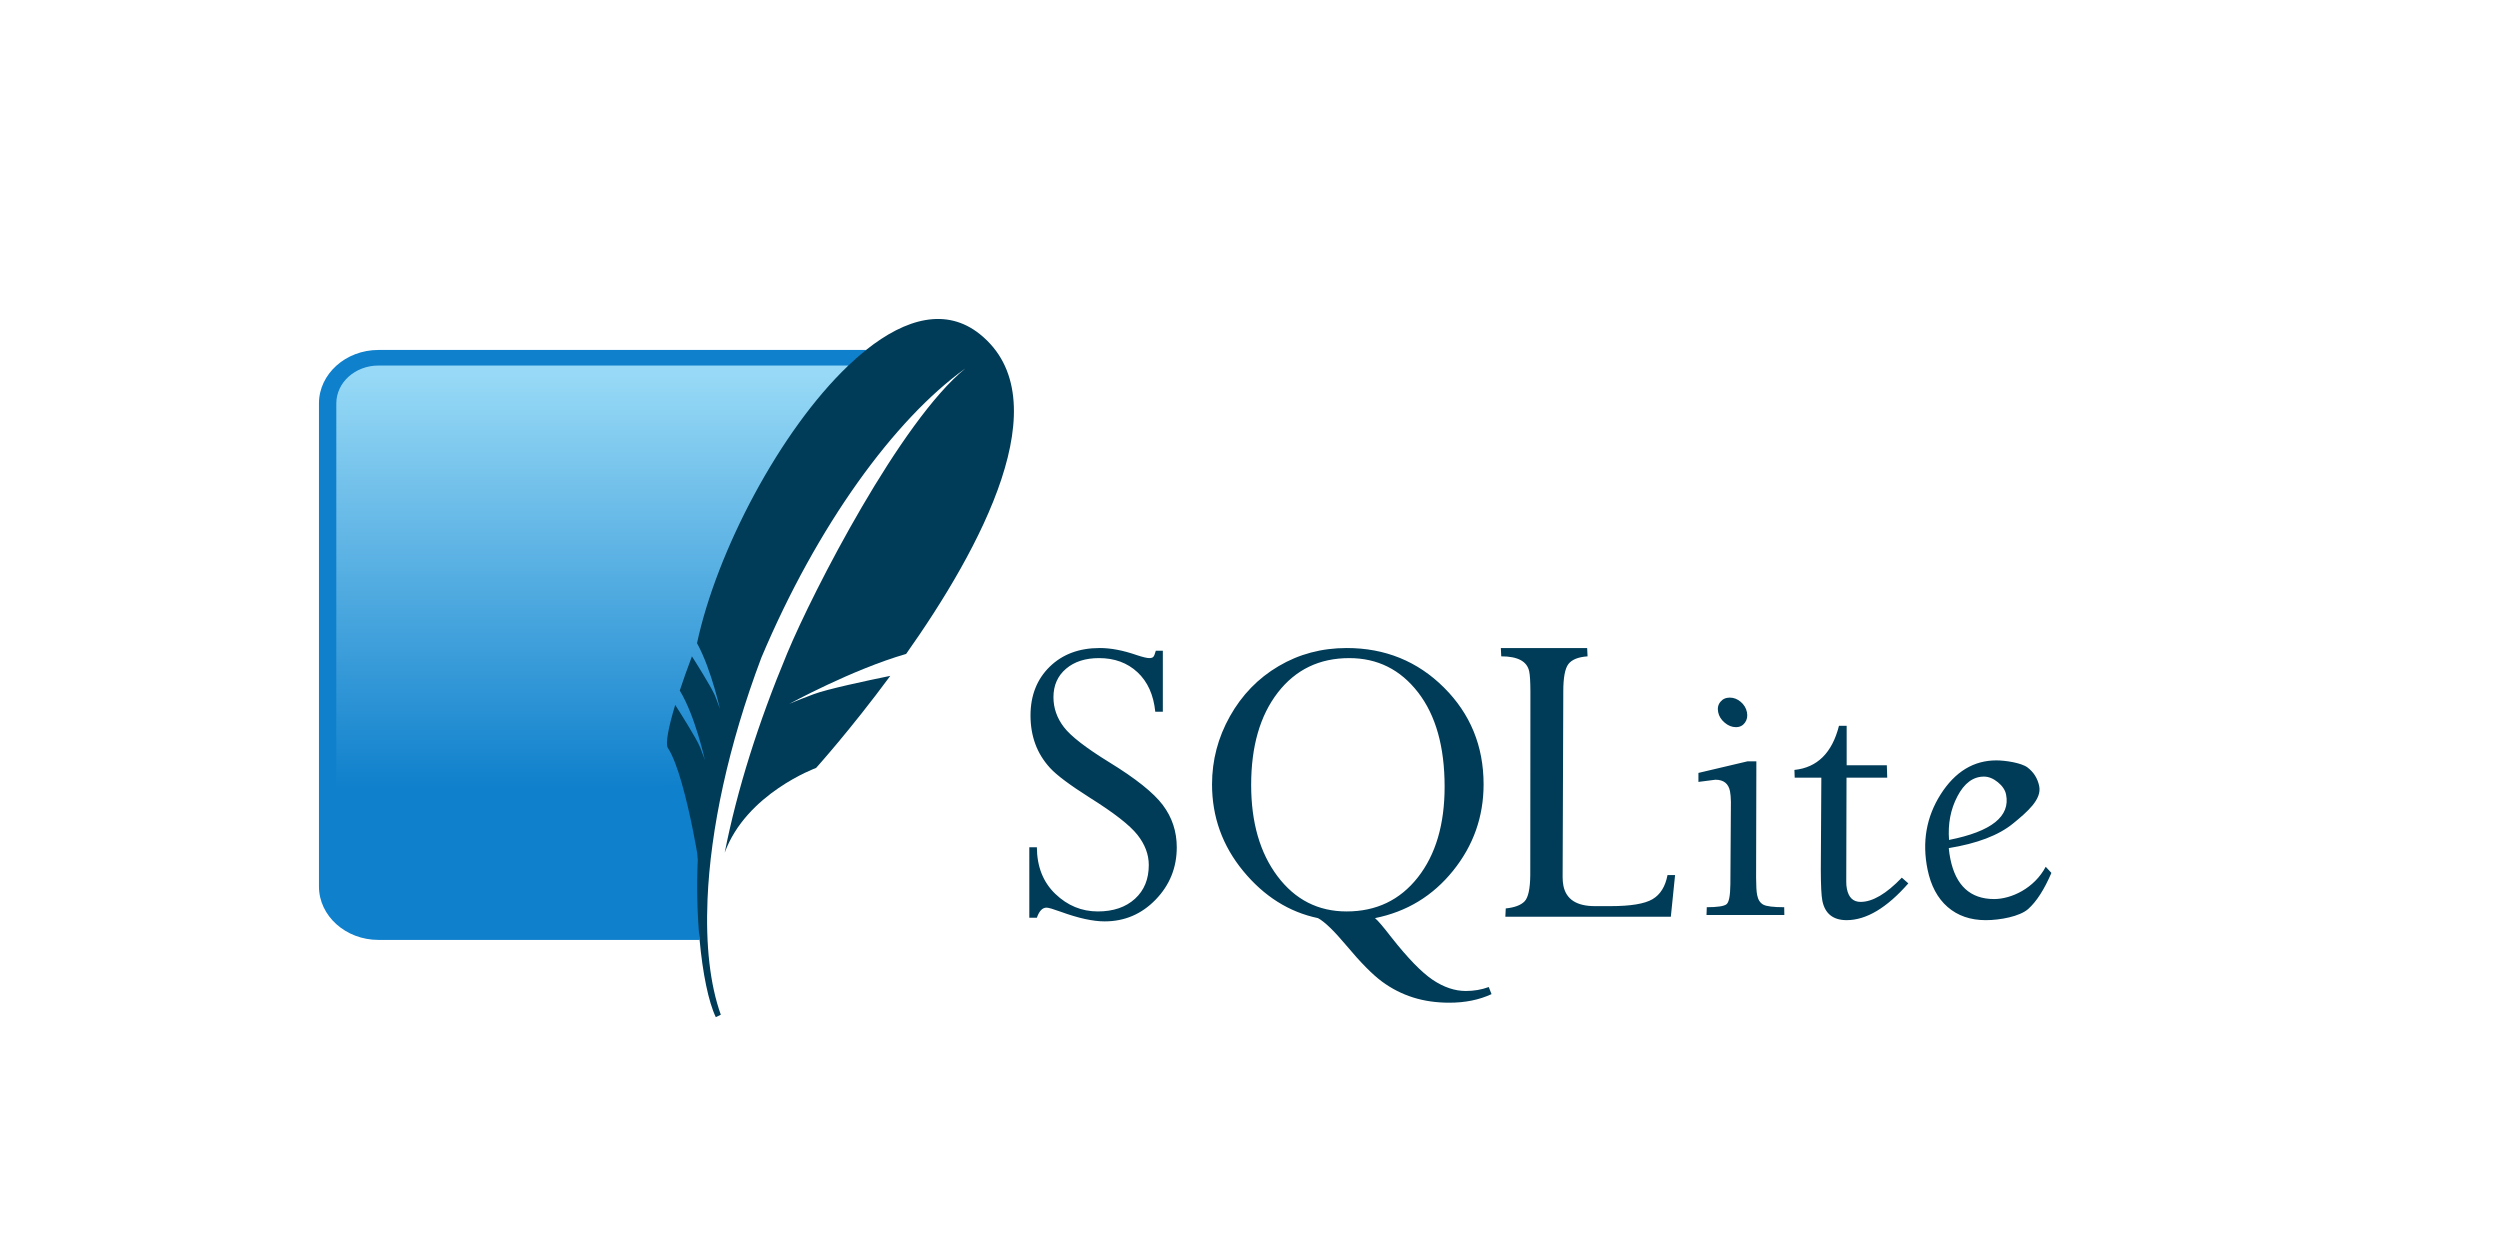
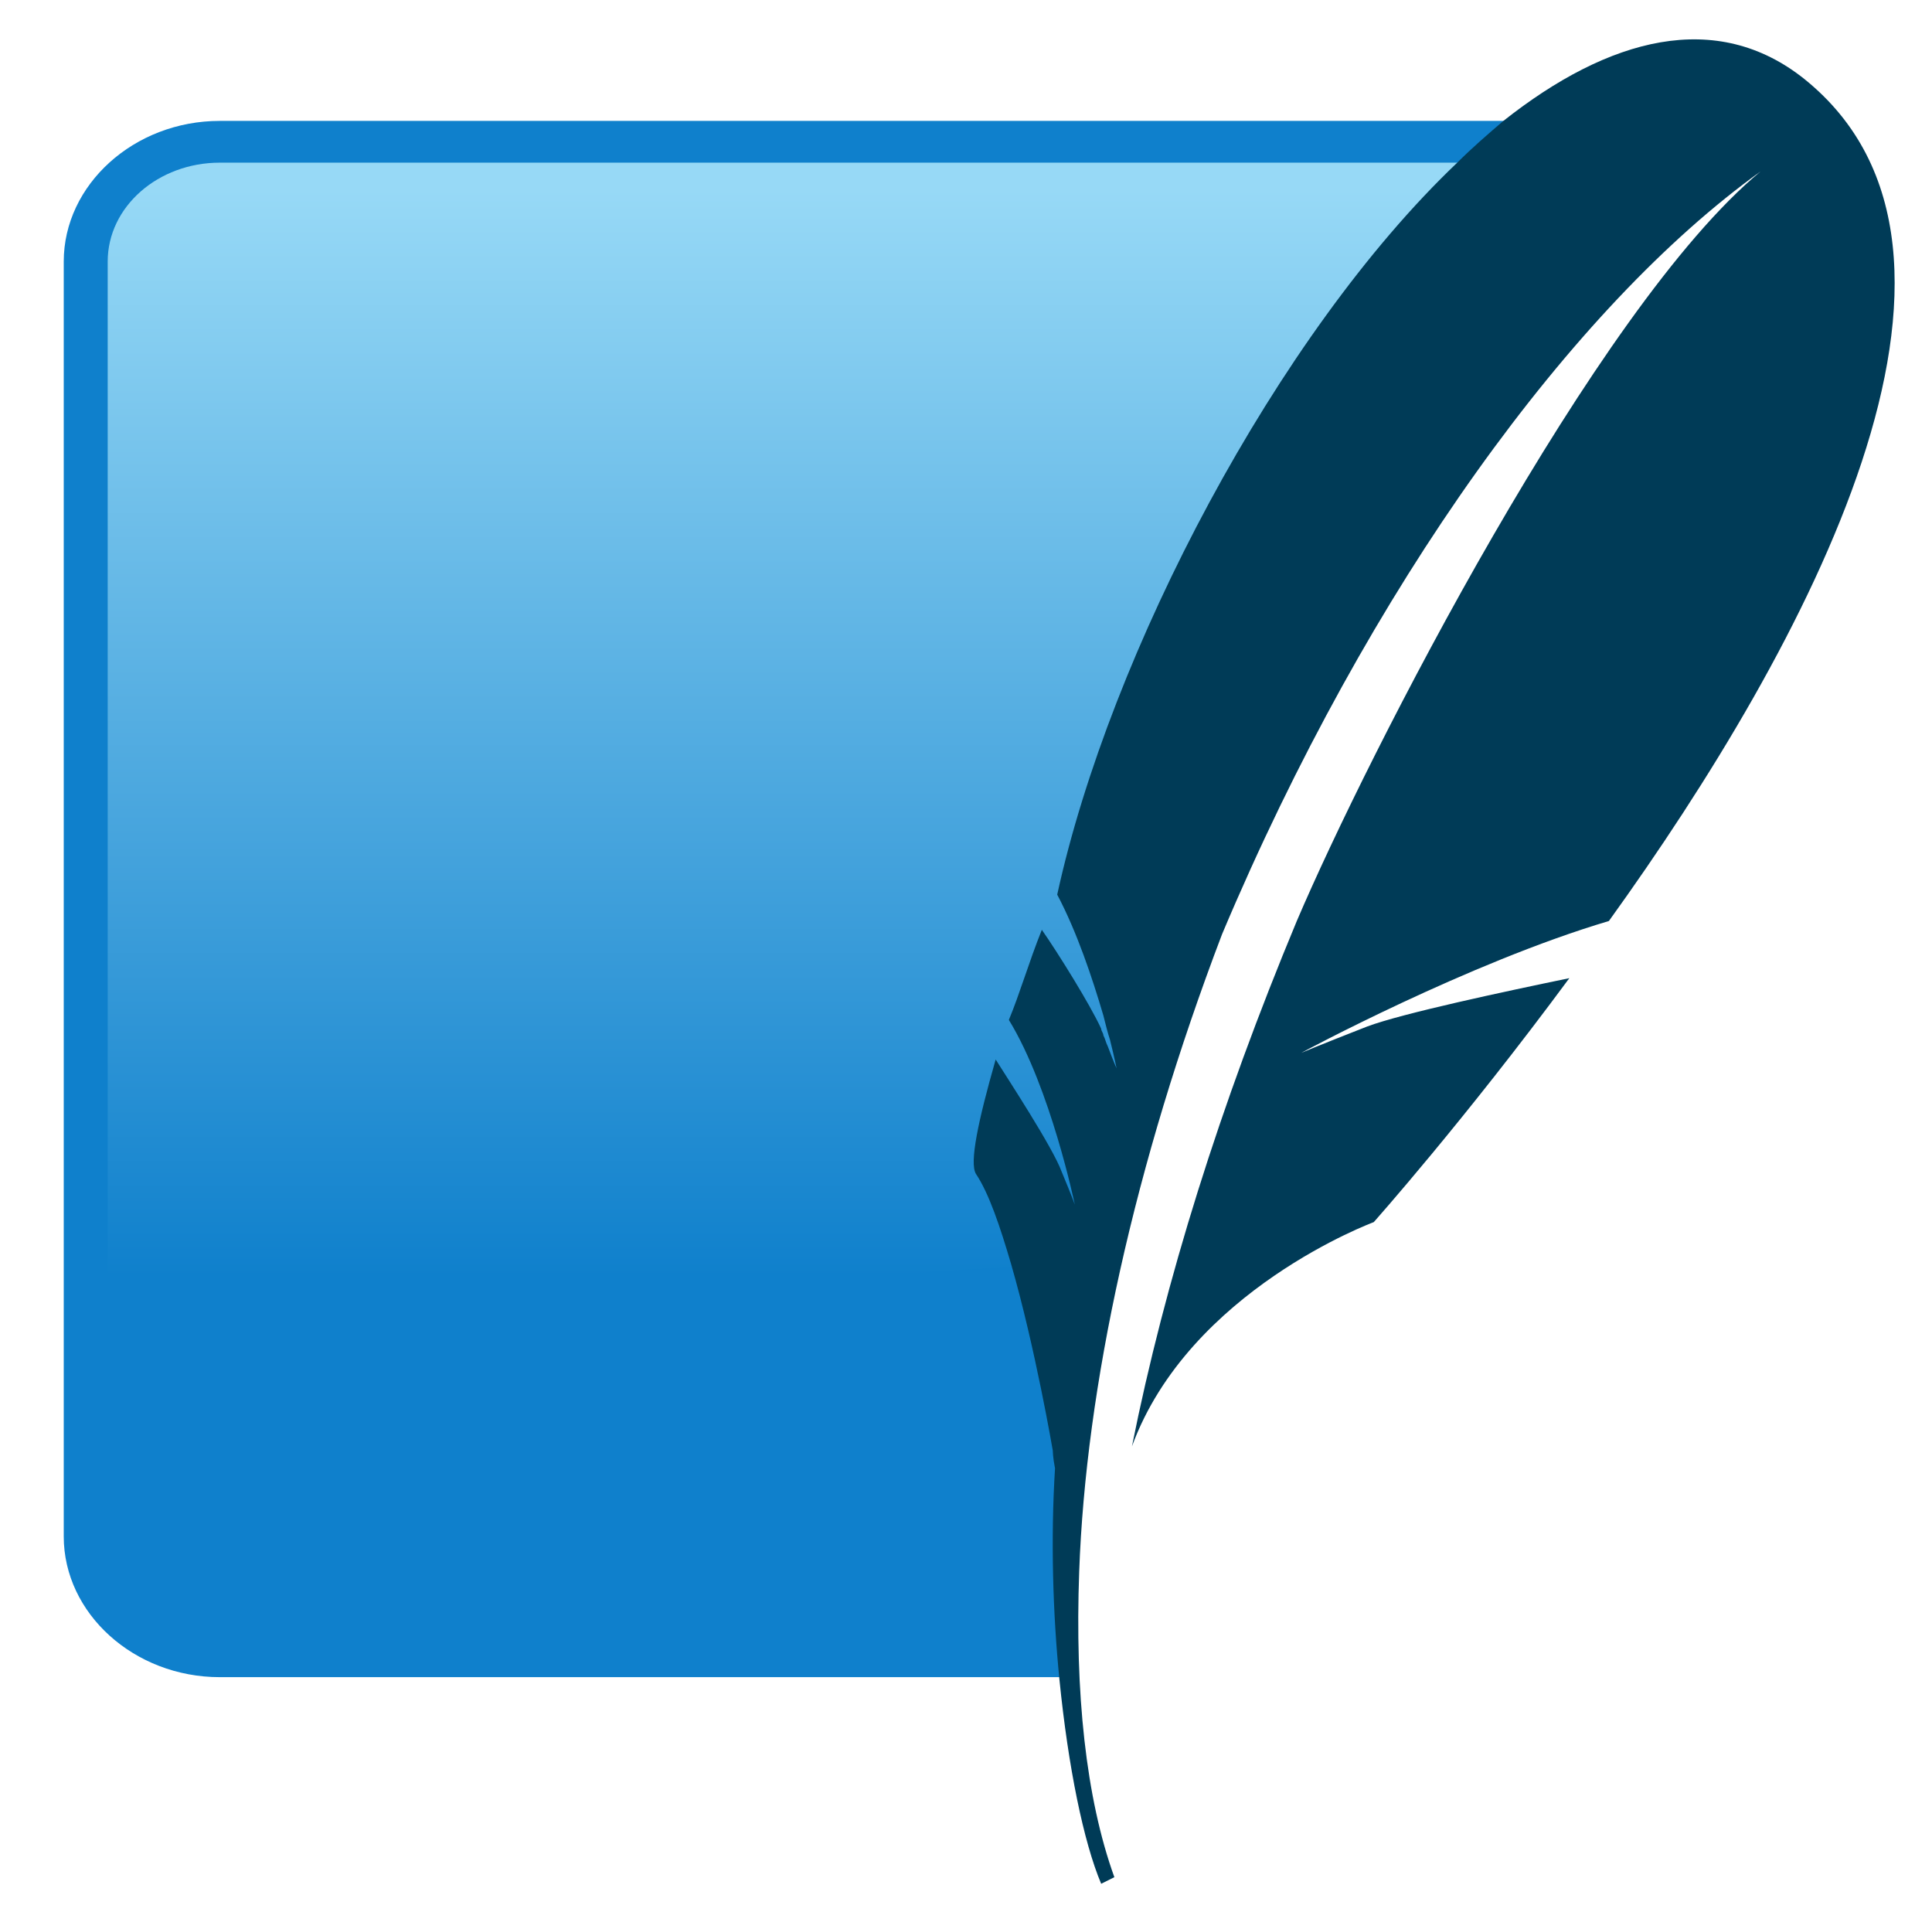
- <svg xmlns="http://www.w3.org/2000/svg" version="1.1" viewBox="0 0 300 150" xml:space="preserve" id="svg6395" width="300" height="150">
-   <defs id="defs6385">
-     <linearGradient id="a" x1="-15.615" x2="-6.741" y1="-9.108" y2="-9.108" gradientTransform="matrix(-2.9554465e-7,6.068567,-6.755474,-2.654932e-7,14.25647,139.8199)" gradientUnits="userSpaceOnUse">
-       <stop stop-color="#97d9f6" offset="0" id="stop6378" />
-       <stop stop-color="#0f80cc" offset=".92" id="stop6380" />
-       <stop stop-color="#0f80cc" offset="1" id="stop6382" />
-     </linearGradient>
-   </defs>
-   <path d="m 131.951,77.764 c -2.456,0 -4.452,0.747 -5.983,2.239 -1.531,1.494 -2.307,3.452 -2.307,5.851 0,1.243 0.193,2.377 0.573,3.416 0.38,1.041 0.971,2.005 1.766,2.877 0.795,0.872 2.386,2.057 4.758,3.563 2.91,1.825 4.814,3.306 5.728,4.462 0.915,1.155 1.368,2.366 1.368,3.628 0,1.69 -0.542,3.039 -1.655,4.053 -1.115,1.015 -2.606,1.52 -4.455,1.52 -1.95,0 -3.649,-0.706 -5.108,-2.108 -1.459,-1.404 -2.195,-3.262 -2.212,-5.59 h -0.907 v 8.45 h 0.907 c 0.277,-0.8 0.66,-1.209 1.162,-1.209 0.241,0 0.806,0.171 1.687,0.49 2.142,0.783 3.9,1.16 5.283,1.16 2.382,0 4.416,-0.857 6.11,-2.599 1.692,-1.741 2.546,-3.841 2.546,-6.292 0,-1.901 -0.564,-3.592 -1.671,-5.067 -1.107,-1.476 -3.259,-3.193 -6.476,-5.165 -2.768,-1.708 -4.565,-3.099 -5.394,-4.184 -0.831,-1.083 -1.257,-2.281 -1.257,-3.596 0,-1.422 0.509,-2.564 1.512,-3.416 1.003,-0.852 2.317,-1.275 3.962,-1.275 1.851,0 3.394,0.564 4.614,1.7 1.219,1.138 1.925,2.714 2.132,4.74 h 0.907 v -7.322 h -0.843 c -0.103,0.373 -0.199,0.612 -0.286,0.719 -0.085,0.107 -0.249,0.163 -0.493,0.163 -0.293,0 -0.817,-0.127 -1.559,-0.376 -1.591,-0.55 -3.058,-0.834 -4.408,-0.834 z m 29.644,0 c -2.992,0 -5.708,0.724 -8.163,2.174 -2.458,1.447 -4.404,3.456 -5.84,6.015 -1.435,2.559 -2.148,5.276 -2.148,8.172 0,3.891 1.24,7.357 3.739,10.395 2.501,3.036 5.497,4.928 8.974,5.655 0.795,0.425 1.932,1.524 3.421,3.301 1.678,2.006 3.097,3.453 4.264,4.315 1.166,0.862 2.425,1.494 3.755,1.912 1.332,0.417 2.771,0.621 4.328,0.621 1.885,0 3.573,-0.337 5.06,-1.03 l -0.334,-0.85 c -0.863,0.32 -1.783,0.474 -2.753,0.474 -1.316,0 -2.645,-0.446 -3.978,-1.34 -1.331,-0.897 -2.995,-2.608 -4.98,-5.132 -0.933,-1.209 -1.577,-1.973 -1.941,-2.272 3.804,-0.763 6.932,-2.657 9.372,-5.688 2.439,-3.029 3.66,-6.487 3.66,-10.362 0,-4.601 -1.594,-8.468 -4.758,-11.621 -3.166,-3.153 -7.06,-4.74 -11.68,-4.74 z m 18.506,0 0.048,0.997 c 1.992,0 3.108,0.603 3.357,1.814 0.093,0.433 0.136,1.234 0.143,2.386 l -0.016,22.048 c -0.017,1.647 -0.245,2.698 -0.684,3.154 -0.44,0.453 -1.183,0.737 -2.259,0.85 l -0.048,0.997 h 19.858 l 0.509,-5.001 h -0.907 c -0.259,1.362 -0.853,2.338 -1.798,2.893 -0.948,0.559 -2.624,0.834 -5.044,0.834 h -1.878 c -2.178,0 -3.438,-0.809 -3.771,-2.435 -0.069,-0.322 -0.092,-0.667 -0.096,-1.046 l 0.08,-22.293 c -5e-4,-1.644 0.202,-2.746 0.621,-3.285 0.423,-0.537 1.186,-0.838 2.291,-0.915 l -0.048,-0.997 h -10.359 z m -18.187,1.209 c 3.375,0 6.13,1.365 8.258,4.119 2.128,2.754 3.182,6.53 3.182,11.31 0,4.53 -1.07,8.157 -3.214,10.885 -2.144,2.727 -4.998,4.086 -8.545,4.086 -3.407,0 -6.17,-1.401 -8.29,-4.217 -2.118,-2.816 -3.166,-6.472 -3.166,-10.967 0,-4.619 1.061,-8.317 3.198,-11.081 2.136,-2.761 4.996,-4.135 8.577,-4.135 z m 45.667,4.74 c -0.484,0 -0.853,0.168 -1.13,0.507 -0.283,0.337 -0.369,0.746 -0.271,1.242 0.096,0.481 0.36,0.903 0.78,1.258 0.418,0.355 0.868,0.539 1.352,0.539 0.468,0 0.825,-0.184 1.082,-0.539 0.256,-0.355 0.335,-0.777 0.239,-1.258 -0.099,-0.496 -0.354,-0.905 -0.748,-1.242 -0.398,-0.339 -0.836,-0.507 -1.305,-0.507 z m 13.096,3.383 c -0.823,3.252 -2.607,5.012 -5.346,5.295 l 0.032,0.932 h 3.198 l -0.064,11.016 c 0.006,1.883 0.061,3.137 0.191,3.775 0.315,1.528 1.286,2.304 2.912,2.304 2.352,0 4.819,-1.471 7.399,-4.413 l -0.78,-0.686 c -1.863,1.937 -3.51,2.909 -4.949,2.909 -0.884,0 -1.432,-0.522 -1.639,-1.553 -0.057,-0.25 -0.08,-0.543 -0.08,-0.883 l 0.032,-12.471 h 4.885 l -0.048,-1.487 h -4.821 v -4.74 h -0.923 z m 18.887,4.151 c -2.732,0 -4.955,1.362 -6.683,4.07 -1.719,2.712 -2.251,5.716 -1.575,9.022 0.398,1.936 1.19,3.437 2.403,4.495 1.211,1.057 2.746,1.585 4.583,1.585 1.71,0 4.09,-0.445 5.092,-1.34 1.004,-0.895 1.93,-2.345 2.785,-4.331 l -0.684,-0.735 c -1.363,2.576 -4.115,3.873 -6.19,3.873 -2.853,0 -4.6,-1.608 -5.251,-4.805 -0.085,-0.408 -0.148,-0.847 -0.191,-1.308 3.394,-0.552 5.966,-1.529 7.701,-2.942 1.734,-1.413 3.476,-2.912 3.151,-4.495 -0.193,-0.941 -0.669,-1.68 -1.4,-2.239 -0.741,-0.559 -2.664,-0.85 -3.739,-0.85 z m -29.866,0.114 -5.887,1.389 v 1.079 l 2.037,-0.262 c 0.987,0 1.567,0.459 1.75,1.373 0.062,0.306 0.101,0.735 0.111,1.275 l -0.064,9.888 c -0.017,1.368 -0.164,2.164 -0.461,2.403 -0.3,0.239 -1.09,0.36 -2.371,0.36 l -0.032,0.932 h 9.34 l -0.016,-0.932 c -1.298,0 -2.139,-0.105 -2.514,-0.311 -0.369,-0.204 -0.622,-0.575 -0.732,-1.144 -0.085,-0.41 -0.122,-1.116 -0.127,-2.092 l 0.032,-13.957 h -1.066 z m 28.371,1.831 c 0.568,0 1.118,0.225 1.671,0.67 0.545,0.443 0.878,0.936 0.987,1.471 0.533,2.629 -1.736,4.446 -6.842,5.459 -0.146,-1.917 0.178,-3.657 1.002,-5.23 0.819,-1.572 1.885,-2.37 3.182,-2.37 z" fill="#003b57" id="path6387" style="stroke-width:0.516" />
-   <path d="M 103.931,41.995 H 45.407 c -3.922,0 -7.132,2.883 -7.132,6.407 v 57.981 c 0,3.523 3.209,6.406 7.132,6.406 H 83.953 C 83.515,95.559 90.065,62.123 103.931,41.995 Z" fill="#0f80cc" id="path6389" style="stroke-width:0.557" />
-   <path d="M 101.808,43.864 H 45.41 c -2.785,0 -5.052,2.035 -5.052,4.538 V 102.15 C 53.131,97.747 72.302,93.947 85.558,94.12 88.221,81.608 96.05,57.088 101.808,43.864 Z" fill="url(#a)" id="path6391" style="fill:url(#a);stroke-width:0.557" />
-   <path d="m 117.582,40.097 c -4.008,-3.211 -8.861,-1.921 -13.651,1.897 -0.711,0.567 -1.42,1.197 -2.126,1.869 -8.193,7.808 -15.799,22.272 -18.162,33.317 0.92,1.677 1.639,3.817 2.113,5.451 0.121,0.419 0.231,0.813 0.318,1.148 0.208,0.792 0.32,1.306 0.32,1.306 0,0 -0.074,-0.25 -0.375,-1.035 -0.057,-0.151 -0.121,-0.315 -0.197,-0.509 -0.032,-0.08 -0.077,-0.177 -0.126,-0.281 -0.534,-1.116 -2.013,-3.472 -2.664,-4.498 -0.557,1.475 -1.048,2.854 -1.46,4.103 1.878,3.087 3.023,8.378 3.023,8.378 0,0 -0.099,-0.343 -0.571,-1.54 -0.419,-1.058 -2.506,-4.344 -3.001,-5.112 -0.846,2.805 -1.182,4.698 -0.879,5.159 0.588,0.893 1.149,2.435 1.641,4.14 1.112,3.84 1.884,8.515 1.884,8.515 0,0 0.025,0.31 0.067,0.787 -0.154,3.225 -0.062,6.569 0.216,9.591 0.368,4.001 1.062,7.438 1.945,9.277 l 0.6,-0.294 c -1.298,-3.624 -1.825,-8.373 -1.594,-13.85 0.349,-8.372 2.494,-18.468 6.457,-28.99 C 98.055,63.045 107.344,50.299 115.845,44.213 108.097,50.499 97.61,70.846 94.471,78.381 90.956,86.819 88.465,94.736 86.964,102.323 89.554,95.211 97.928,92.154 97.928,92.154 c 0,0 4.108,-4.551 8.908,-11.052 -2.875,0.589 -7.597,1.598 -9.178,2.195 -2.333,0.879 -2.961,1.179 -2.961,1.179 0,0 7.557,-4.134 14.039,-6.005 8.916,-12.614 18.629,-30.534 8.847,-38.373" fill="#003b57" id="path6393" style="stroke-width:0.557" />
+ <svg xmlns="http://www.w3.org/2000/svg" version="1.1" id="svg6395" x="0px" y="0px" viewBox="0 0 87.9 87.3" style="enable-background:new 0 0 87.9 87.3;" xml:space="preserve">
+   <style type="text/css">
+ 		.st0 {
+ 			fill: #0F80CC;
+ 		}
+ 
+ 		.st1 {
+ 			fill: url(#path6391_00000161606988037042407400000004101224933412735384_);
+ 		}
+ 
+ 		.st2 {
+ 			fill: #003B57;
+ 		}
+ 	</style>
+   <path id="path6389" class="st0" d="M68.5,5.5H10c-3.9,0-7.1,2.9-7.1,6.4v58c0,3.5,3.2,6.4,7.1,6.4h38.5  C48.1,59.1,54.6,25.7,68.5,5.5L68.5,5.5z" />
+   <linearGradient id="path6391_00000080907818199004312940000002968825400568578237_" gradientUnits="userSpaceOnUse" x1="-153.331" y1="466.888" x2="-144.457" y2="466.888" gradientTransform="matrix(-2.955447e-07 6.0686 6.7555 2.654932e-07 -3118.415 939.0908)">
+     <stop offset="0" style="stop-color:#97D9F6" />
+     <stop offset="0.92" style="stop-color:#0F80CC" />
+     <stop offset="1" style="stop-color:#0F80CC" />
+   </linearGradient>
+   <path id="path6391" style="fill:url(#path6391_00000080907818199004312940000002968825400568578237_);" d="M66.4,7.4H10  c-2.8,0-5.1,2-5.1,4.5v53.7c12.8-4.4,31.9-8.2,45.2-8C52.8,45.1,60.6,20.6,66.4,7.4L66.4,7.4z" />
+   <path id="path6393" class="st2" d="M82.1,3.6c-4-3.2-8.9-1.9-13.7,1.9c-0.7,0.6-1.4,1.2-2.1,1.9c-8.2,7.8-15.8,22.3-18.2,33.3  c0.9,1.7,1.6,3.8,2.1,5.5c0.1,0.4,0.2,0.8,0.3,1.1c0.2,0.8,0.3,1.3,0.3,1.3s-0.1-0.2-0.4-1c-0.1-0.2-0.1-0.3-0.2-0.5  c0-0.1-0.1-0.2-0.1-0.3c-0.5-1.1-2-3.5-2.7-4.5c-0.6,1.5-1,2.9-1.5,4.1c1.9,3.1,3,8.4,3,8.4s-0.1-0.3-0.6-1.5  c-0.4-1.1-2.5-4.3-3-5.1c-0.8,2.8-1.2,4.7-0.9,5.2c0.6,0.9,1.1,2.4,1.6,4.1c1.1,3.8,1.9,8.5,1.9,8.5s0,0.3,0.1,0.8  c-0.2,3.2-0.1,6.6,0.2,9.6c0.4,4,1.1,7.4,1.9,9.3l0.6-0.3c-1.3-3.6-1.8-8.4-1.6-13.9c0.3-8.4,2.5-18.5,6.5-29  c6.7-15.9,16-28.6,24.5-34.7C72.6,14,62.2,34.4,59,41.9c-3.5,8.4-6,16.4-7.5,23.9c2.6-7.1,11-10.2,11-10.2s4.1-4.6,8.9-11.1  c-2.9,0.6-7.6,1.6-9.2,2.2c-2.3,0.9-3,1.2-3,1.2s7.6-4.1,14-6C82.2,29.4,91.9,11.5,82.1,3.6" />
</svg>
